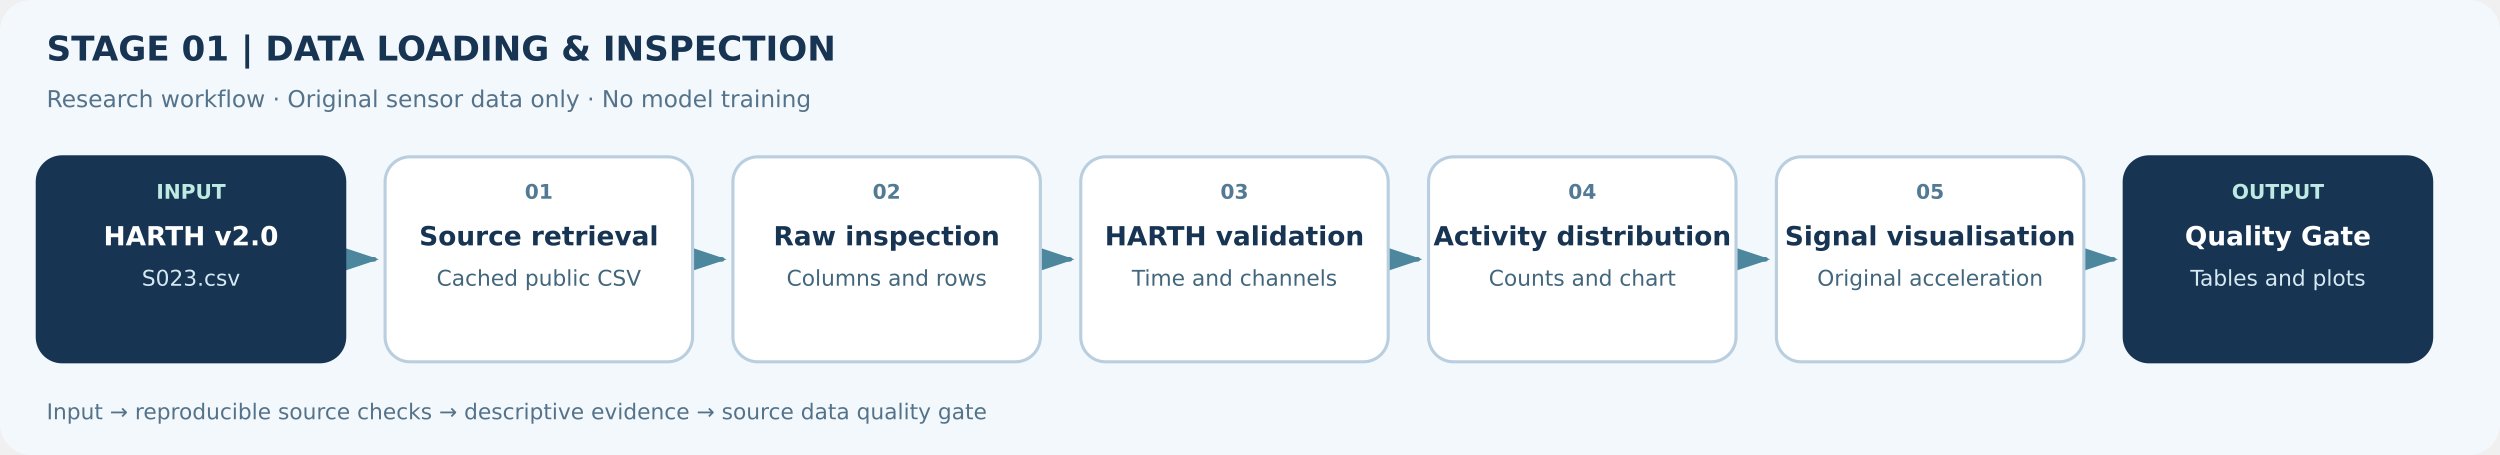
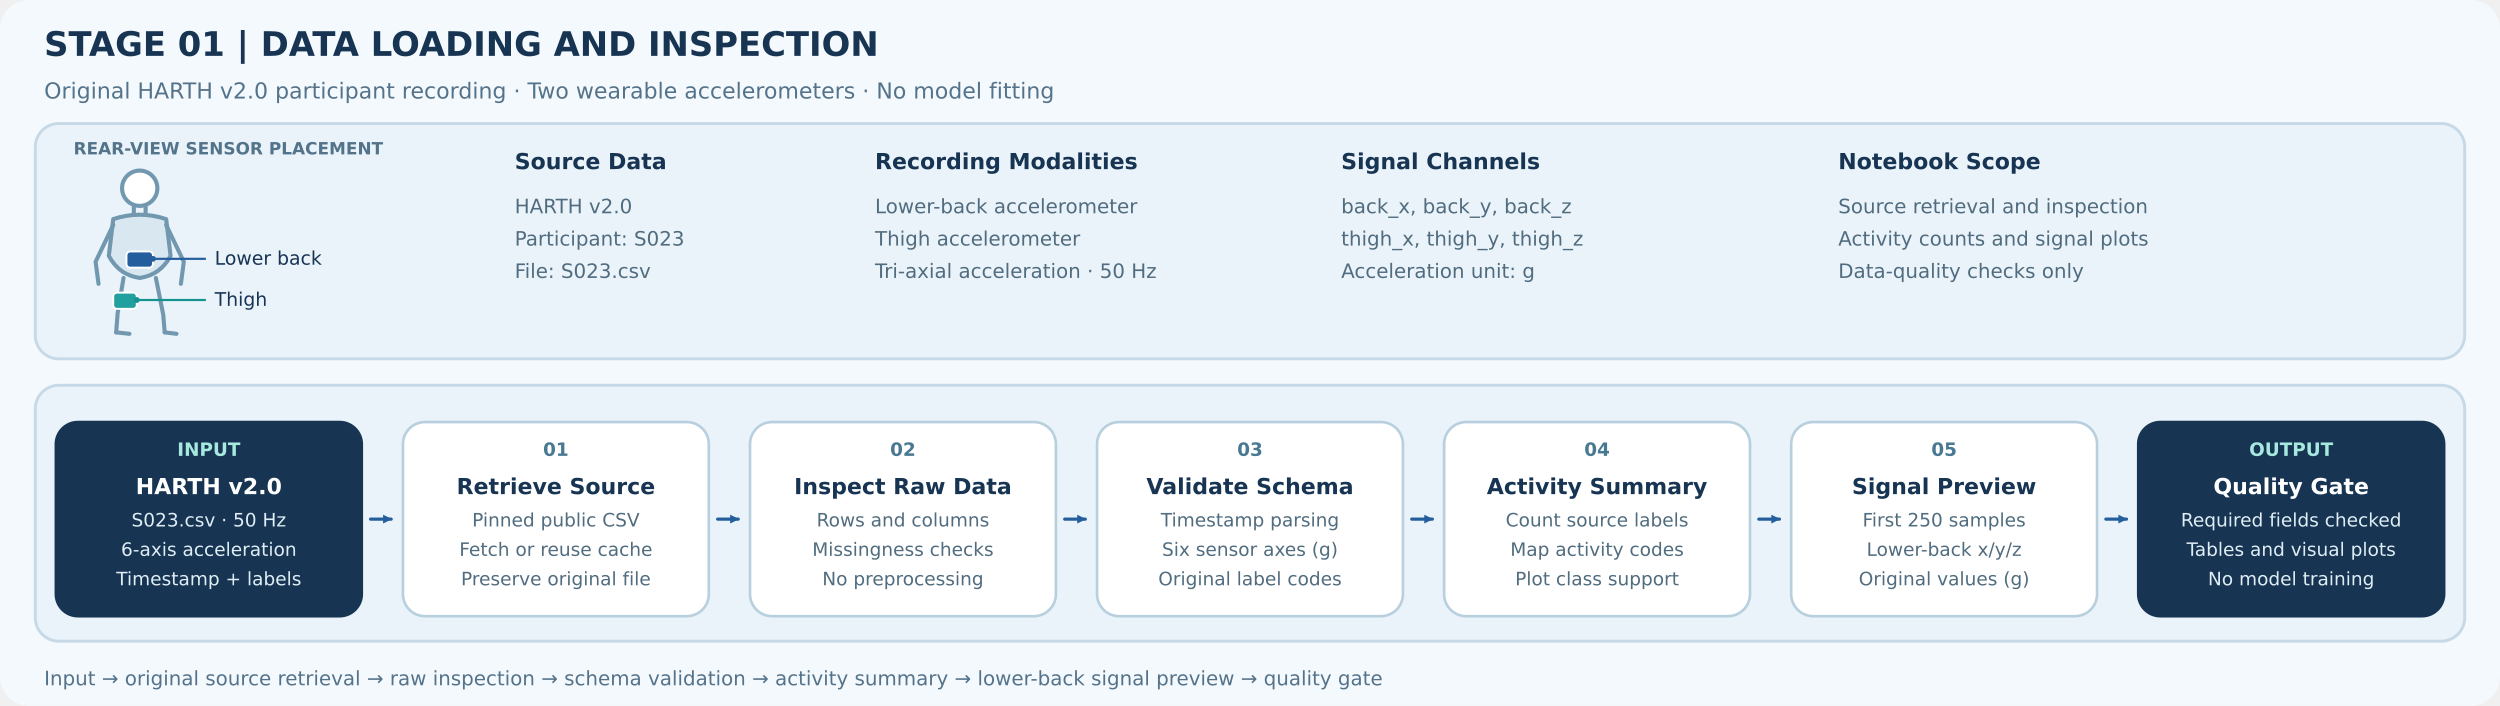
- <svg xmlns="http://www.w3.org/2000/svg" width="1610" height="293" viewBox="0 0 1610 293" role="img" aria-labelledby="title desc">
+ <svg xmlns="http://www.w3.org/2000/svg" width="1700" height="480" viewBox="0 0 1700 480" role="img" aria-labelledby="figure-title figure-description">
  <defs>
-     <marker id="arrow" markerWidth="10" markerHeight="10" refX="8" refY="3" orient="auto">
-       <path d="M0 0 L0 6 L9 3 Z" fill="#4C879D" />
+     <marker id="small-arrow" markerUnits="userSpaceOnUse" markerWidth="6" markerHeight="6" refX="5.5" refY="3" orient="auto">
+       <path d="M0 0 L6 3 L0 6 Z" fill="#245E9D" />
    </marker>
  </defs>
-   <rect width="1610" height="293" fill="#F3F8FC" rx="20" />
-   <text x="30" y="39" font-family="DejaVu Sans, Arial, sans-serif" font-weight="700" font-size="22" fill="#173453">STAGE 01  |  DATA LOADING &amp; INSPECTION</text>
-   <text x="30" y="69" font-family="DejaVu Sans, Arial, sans-serif" font-size="15" fill="#54738A">Research workflow · Original sensor data only · No model training</text>
+   <rect width="1700" height="480" rx="20" fill="#F4F9FD" />
  <g font-family="DejaVu Sans, Arial, sans-serif">
-     <path d="M226 167 H241" stroke="#4C879D" stroke-width="3" stroke-linecap="round" marker-end="url(#arrow)" />
-     <path d="M450 167 H465" stroke="#4C879D" stroke-width="3" stroke-linecap="round" marker-end="url(#arrow)" />
-     <path d="M674 167 H689" stroke="#4C879D" stroke-width="3" stroke-linecap="round" marker-end="url(#arrow)" />
-     <path d="M898 167 H913" stroke="#4C879D" stroke-width="3" stroke-linecap="round" marker-end="url(#arrow)" />
-     <path d="M1122 167 H1137" stroke="#4C879D" stroke-width="3" stroke-linecap="round" marker-end="url(#arrow)" />
-     <path d="M1346 167 H1361" stroke="#4C879D" stroke-width="3" stroke-linecap="round" marker-end="url(#arrow)" />
-     <g>
-       <rect x="24" y="101" width="198" height="132" rx="16" fill="#173453" stroke="#173453" stroke-width="2" />
-       <text x="123" y="128" text-anchor="middle" font-size="13" font-weight="700" fill="#BDEBE3">INPUT</text>
-       <text x="123" y="158" text-anchor="middle" font-size="17" font-weight="700" fill="#FFFFFF">HARTH v2.0</text>
-       <text x="123" y="184" text-anchor="middle" font-size="14" fill="#D6E9F2">S023.csv</text>
+     <text x="30" y="38" font-size="23" font-weight="700" fill="#173453">STAGE 01 | DATA LOADING AND INSPECTION</text>
+     <text x="30" y="67" font-size="15" fill="#54738A">Original HARTH v2.0 participant recording · Two wearable accelerometers · No model fitting</text>
+     <rect x="24" y="84" width="1652" height="160" rx="16" fill="#EAF3FA" stroke="#C7D9E6" stroke-width="2" />
+     <rect x="24" y="262" width="1652" height="174" rx="16" fill="#EAF3FA" stroke="#C7D9E6" stroke-width="2" />
+     <g aria-label="Rear-view body with two sensor locations">
+       <text x="50" y="105" font-size="11.5" font-weight="700" fill="#53738A">REAR-VIEW SENSOR PLACEMENT</text>
+       <g stroke="#7298B0" stroke-width="2.8" stroke-linecap="round" stroke-linejoin="round">
+         <circle cx="95" cy="128" r="12" fill="#FFFFFF" />
+         <path d="M91 140 L91 147 M99 140 L99 147" fill="none" />
+         <path d="M77 149 Q95 143 113 149 L116 174 Q109 187 95 189 Q81 187 74 174 Z" fill="#D9E7F1" />
+         <path d="M77 153 L65 178 L67 193 M113 153 L125 178 L123 193" fill="none" />
+         <path d="M84 189 L80 213 L79 226 M106 189 L111 214 L112 226" fill="none" />
+         <path d="M79 226 L88 227 M112 226 L120 227" fill="none" />
+       </g>
+       <rect x="86" y="171" width="18" height="11" rx="2.5" fill="#245E9D" stroke="#FFFFFF" stroke-width="1.3" />
+       <rect x="77" y="199" width="16" height="11" rx="2.5" fill="#22A0A0" stroke="#FFFFFF" stroke-width="1.3" />
+       <path d="M104 176 H140" stroke="#245E9D" stroke-width="1.5" />
+       <circle cx="104" cy="176" r="2" fill="#245E9D" />
+       <text x="146" y="180" font-size="12.8" fill="#173453">Lower back</text>
+       <path d="M93 204 H140" stroke="#15938F" stroke-width="1.5" />
+       <circle cx="93" cy="204" r="2" fill="#15938F" />
+       <text x="146" y="208" font-size="12.8" fill="#173453">Thigh</text>
    </g>
    <g>
-       <rect x="248" y="101" width="198" height="132" rx="16" fill="#FFFFFF" stroke="#B9CEDF" stroke-width="2" />
-       <text x="347" y="128" text-anchor="middle" font-size="13" font-weight="700" fill="#537A94">01</text>
-       <text x="347" y="158" text-anchor="middle" font-size="17" font-weight="700" fill="#173453">Source retrieval</text>
-       <text x="347" y="184" text-anchor="middle" font-size="14" fill="#42667C">Cached public CSV</text>
+       <text x="350" y="115" font-size="15" font-weight="700" fill="#173453">Source Data</text>
+       <text x="350" y="145" font-size="13.5" fill="#506C7E">HARTH v2.0</text>
+       <text x="350" y="167" font-size="13.5" fill="#506C7E">Participant: S023</text>
+       <text x="350" y="189" font-size="13.5" fill="#506C7E">File: S023.csv</text>
    </g>
    <g>
-       <rect x="472" y="101" width="198" height="132" rx="16" fill="#FFFFFF" stroke="#B9CEDF" stroke-width="2" />
-       <text x="571" y="128" text-anchor="middle" font-size="13" font-weight="700" fill="#537A94">02</text>
-       <text x="571" y="158" text-anchor="middle" font-size="17" font-weight="700" fill="#173453">Raw inspection</text>
-       <text x="571" y="184" text-anchor="middle" font-size="14" fill="#42667C">Columns and rows</text>
+       <text x="595" y="115" font-size="15" font-weight="700" fill="#173453">Recording Modalities</text>
+       <text x="595" y="145" font-size="13.5" fill="#506C7E">Lower-back accelerometer</text>
+       <text x="595" y="167" font-size="13.5" fill="#506C7E">Thigh accelerometer</text>
+       <text x="595" y="189" font-size="13.5" fill="#506C7E">Tri-axial acceleration · 50 Hz</text>
    </g>
    <g>
-       <rect x="696" y="101" width="198" height="132" rx="16" fill="#FFFFFF" stroke="#B9CEDF" stroke-width="2" />
-       <text x="795" y="128" text-anchor="middle" font-size="13" font-weight="700" fill="#537A94">03</text>
-       <text x="795" y="158" text-anchor="middle" font-size="17" font-weight="700" fill="#173453">HARTH validation</text>
-       <text x="795" y="184" text-anchor="middle" font-size="14" fill="#42667C">Time and channels</text>
+       <text x="912" y="115" font-size="15" font-weight="700" fill="#173453">Signal Channels</text>
+       <text x="912" y="145" font-size="13.5" fill="#506C7E">back_x, back_y, back_z</text>
+       <text x="912" y="167" font-size="13.5" fill="#506C7E">thigh_x, thigh_y, thigh_z</text>
+       <text x="912" y="189" font-size="13.5" fill="#506C7E">Acceleration unit: g</text>
    </g>
    <g>
-       <rect x="920" y="101" width="198" height="132" rx="16" fill="#FFFFFF" stroke="#B9CEDF" stroke-width="2" />
-       <text x="1019" y="128" text-anchor="middle" font-size="13" font-weight="700" fill="#537A94">04</text>
-       <text x="1019" y="158" text-anchor="middle" font-size="17" font-weight="700" fill="#173453">Activity distribution</text>
-       <text x="1019" y="184" text-anchor="middle" font-size="14" fill="#42667C">Counts and chart</text>
+       <text x="1250" y="115" font-size="15" font-weight="700" fill="#173453">Notebook Scope</text>
+       <text x="1250" y="145" font-size="13.5" fill="#506C7E">Source retrieval and inspection</text>
+       <text x="1250" y="167" font-size="13.5" fill="#506C7E">Activity counts and signal plots</text>
+       <text x="1250" y="189" font-size="13.5" fill="#506C7E">Data-quality checks only</text>
    </g>
-     <g>
-       <rect x="1144" y="101" width="198" height="132" rx="16" fill="#FFFFFF" stroke="#B9CEDF" stroke-width="2" />
-       <text x="1243" y="128" text-anchor="middle" font-size="13" font-weight="700" fill="#537A94">05</text>
-       <text x="1243" y="158" text-anchor="middle" font-size="17" font-weight="700" fill="#173453">Signal visualisation</text>
-       <text x="1243" y="184" text-anchor="middle" font-size="14" fill="#42667C">Original acceleration</text>
+     <g aria-label="Six equal left-to-right connectors">
+       <path d="M252 353 H266" fill="none" stroke="#245E9D" stroke-width="2.2" stroke-linecap="round" marker-end="url(#small-arrow)" />
+       <path d="M488 353 H502" fill="none" stroke="#245E9D" stroke-width="2.2" stroke-linecap="round" marker-end="url(#small-arrow)" />
+       <path d="M724 353 H738" fill="none" stroke="#245E9D" stroke-width="2.2" stroke-linecap="round" marker-end="url(#small-arrow)" />
+       <path d="M960 353 H974" fill="none" stroke="#245E9D" stroke-width="2.2" stroke-linecap="round" marker-end="url(#small-arrow)" />
+       <path d="M1196 353 H1210" fill="none" stroke="#245E9D" stroke-width="2.2" stroke-linecap="round" marker-end="url(#small-arrow)" />
+       <path d="M1432 353 H1446" fill="none" stroke="#245E9D" stroke-width="2.2" stroke-linecap="round" marker-end="url(#small-arrow)" />
    </g>
-     <g>
-       <rect x="1368" y="101" width="198" height="132" rx="16" fill="#173453" stroke="#173453" stroke-width="2" />
-       <text x="1467" y="128" text-anchor="middle" font-size="13" font-weight="700" fill="#BDEBE3">OUTPUT</text>
-       <text x="1467" y="158" text-anchor="middle" font-size="17" font-weight="700" fill="#FFFFFF">Quality Gate</text>
-       <text x="1467" y="184" text-anchor="middle" font-size="14" fill="#D6E9F2">Tables and plots</text>
+     <g aria-label="Seven source-to-output processing blocks">
+       <g class="process-block">
+         <rect x="38" y="287" width="208" height="132" rx="15" fill="#173453" stroke="#173453" stroke-width="1.8" />
+         <text x="142" y="310" text-anchor="middle" font-size="12.5" font-weight="700" fill="#A7E9DF">INPUT</text>
+         <text x="142" y="336" text-anchor="middle" font-size="15" font-weight="700" fill="#FFFFFF">HARTH v2.0</text>
+         <text x="142" y="358" text-anchor="middle" font-size="12.6" fill="#DFEDF4">S023.csv · 50 Hz</text>
+         <text x="142" y="378" text-anchor="middle" font-size="12.6" fill="#DFEDF4">6-axis acceleration</text>
+         <text x="142" y="398" text-anchor="middle" font-size="12.6" fill="#DFEDF4">Timestamp + labels</text>
+       </g>
+       <g class="process-block">
+         <rect x="274" y="287" width="208" height="132" rx="15" fill="#FFFFFF" stroke="#B8CFDE" stroke-width="1.8" />
+         <text x="378" y="310" text-anchor="middle" font-size="12.5" font-weight="700" fill="#497992">01</text>
+         <text x="378" y="336" text-anchor="middle" font-size="15" font-weight="700" fill="#173453">Retrieve Source</text>
+         <text x="378" y="358" text-anchor="middle" font-size="12.6" fill="#506C7E">Pinned public CSV</text>
+         <text x="378" y="378" text-anchor="middle" font-size="12.6" fill="#506C7E">Fetch or reuse cache</text>
+         <text x="378" y="398" text-anchor="middle" font-size="12.6" fill="#506C7E">Preserve original file</text>
+       </g>
+       <g class="process-block">
+         <rect x="510" y="287" width="208" height="132" rx="15" fill="#FFFFFF" stroke="#B8CFDE" stroke-width="1.8" />
+         <text x="614" y="310" text-anchor="middle" font-size="12.5" font-weight="700" fill="#497992">02</text>
+         <text x="614" y="336" text-anchor="middle" font-size="15" font-weight="700" fill="#173453">Inspect Raw Data</text>
+         <text x="614" y="358" text-anchor="middle" font-size="12.6" fill="#506C7E">Rows and columns</text>
+         <text x="614" y="378" text-anchor="middle" font-size="12.6" fill="#506C7E">Missingness checks</text>
+         <text x="614" y="398" text-anchor="middle" font-size="12.6" fill="#506C7E">No preprocessing</text>
+       </g>
+       <g class="process-block">
+         <rect x="746" y="287" width="208" height="132" rx="15" fill="#FFFFFF" stroke="#B8CFDE" stroke-width="1.8" />
+         <text x="850" y="310" text-anchor="middle" font-size="12.5" font-weight="700" fill="#497992">03</text>
+         <text x="850" y="336" text-anchor="middle" font-size="15" font-weight="700" fill="#173453">Validate Schema</text>
+         <text x="850" y="358" text-anchor="middle" font-size="12.6" fill="#506C7E">Timestamp parsing</text>
+         <text x="850" y="378" text-anchor="middle" font-size="12.6" fill="#506C7E">Six sensor axes (g)</text>
+         <text x="850" y="398" text-anchor="middle" font-size="12.6" fill="#506C7E">Original label codes</text>
+       </g>
+       <g class="process-block">
+         <rect x="982" y="287" width="208" height="132" rx="15" fill="#FFFFFF" stroke="#B8CFDE" stroke-width="1.8" />
+         <text x="1086" y="310" text-anchor="middle" font-size="12.5" font-weight="700" fill="#497992">04</text>
+         <text x="1086" y="336" text-anchor="middle" font-size="15" font-weight="700" fill="#173453">Activity Summary</text>
+         <text x="1086" y="358" text-anchor="middle" font-size="12.6" fill="#506C7E">Count source labels</text>
+         <text x="1086" y="378" text-anchor="middle" font-size="12.6" fill="#506C7E">Map activity codes</text>
+         <text x="1086" y="398" text-anchor="middle" font-size="12.6" fill="#506C7E">Plot class support</text>
+       </g>
+       <g class="process-block">
+         <rect x="1218" y="287" width="208" height="132" rx="15" fill="#FFFFFF" stroke="#B8CFDE" stroke-width="1.8" />
+         <text x="1322" y="310" text-anchor="middle" font-size="12.5" font-weight="700" fill="#497992">05</text>
+         <text x="1322" y="336" text-anchor="middle" font-size="15" font-weight="700" fill="#173453">Signal Preview</text>
+         <text x="1322" y="358" text-anchor="middle" font-size="12.6" fill="#506C7E">First 250 samples</text>
+         <text x="1322" y="378" text-anchor="middle" font-size="12.6" fill="#506C7E">Lower-back x/y/z</text>
+         <text x="1322" y="398" text-anchor="middle" font-size="12.6" fill="#506C7E">Original values (g)</text>
+       </g>
+       <g class="process-block">
+         <rect x="1454" y="287" width="208" height="132" rx="15" fill="#173453" stroke="#173453" stroke-width="1.8" />
+         <text x="1558" y="310" text-anchor="middle" font-size="12.5" font-weight="700" fill="#A7E9DF">OUTPUT</text>
+         <text x="1558" y="336" text-anchor="middle" font-size="15" font-weight="700" fill="#FFFFFF">Quality Gate</text>
+         <text x="1558" y="358" text-anchor="middle" font-size="12.6" fill="#DFEDF4">Required fields checked</text>
+         <text x="1558" y="378" text-anchor="middle" font-size="12.6" fill="#DFEDF4">Tables and visual plots</text>
+         <text x="1558" y="398" text-anchor="middle" font-size="12.6" fill="#DFEDF4">No model training</text>
+       </g>
    </g>
+     <text x="30" y="466" font-size="13.5" fill="#54738A">Input → original source retrieval → raw inspection → schema validation → activity summary → lower-back signal preview → quality gate</text>
  </g>
-   <text x="30" y="270" font-family="DejaVu Sans, Arial, sans-serif" font-size="14" fill="#54738A">Input → reproducible source checks → descriptive evidence → source data quality gate</text>
</svg>
